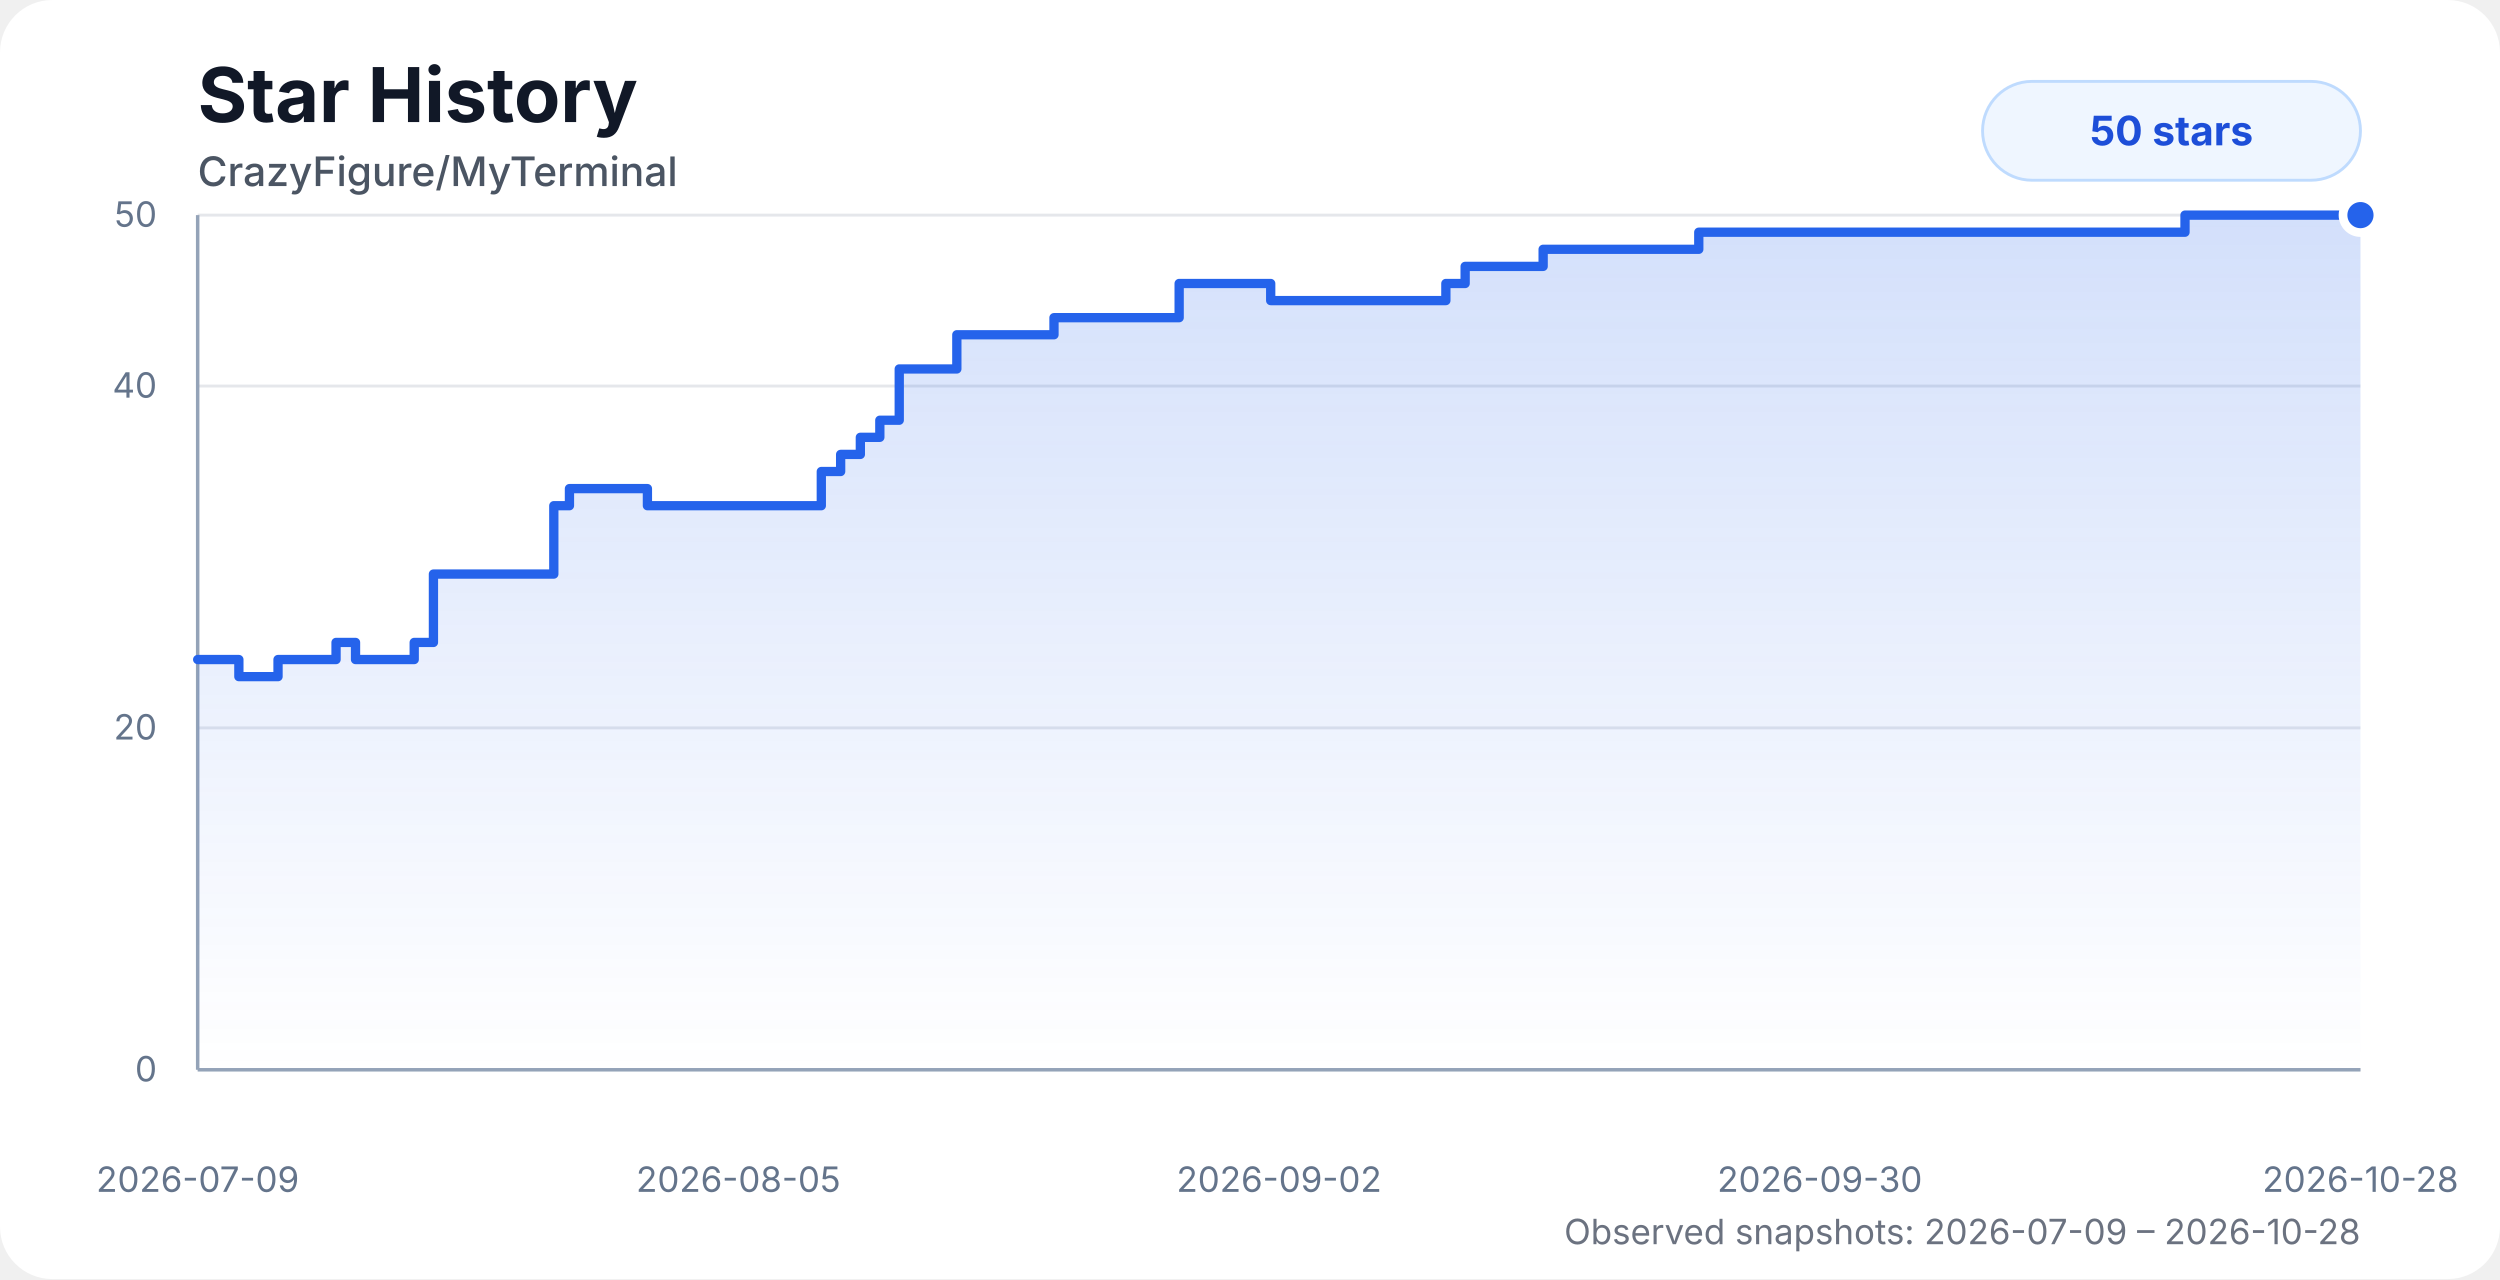
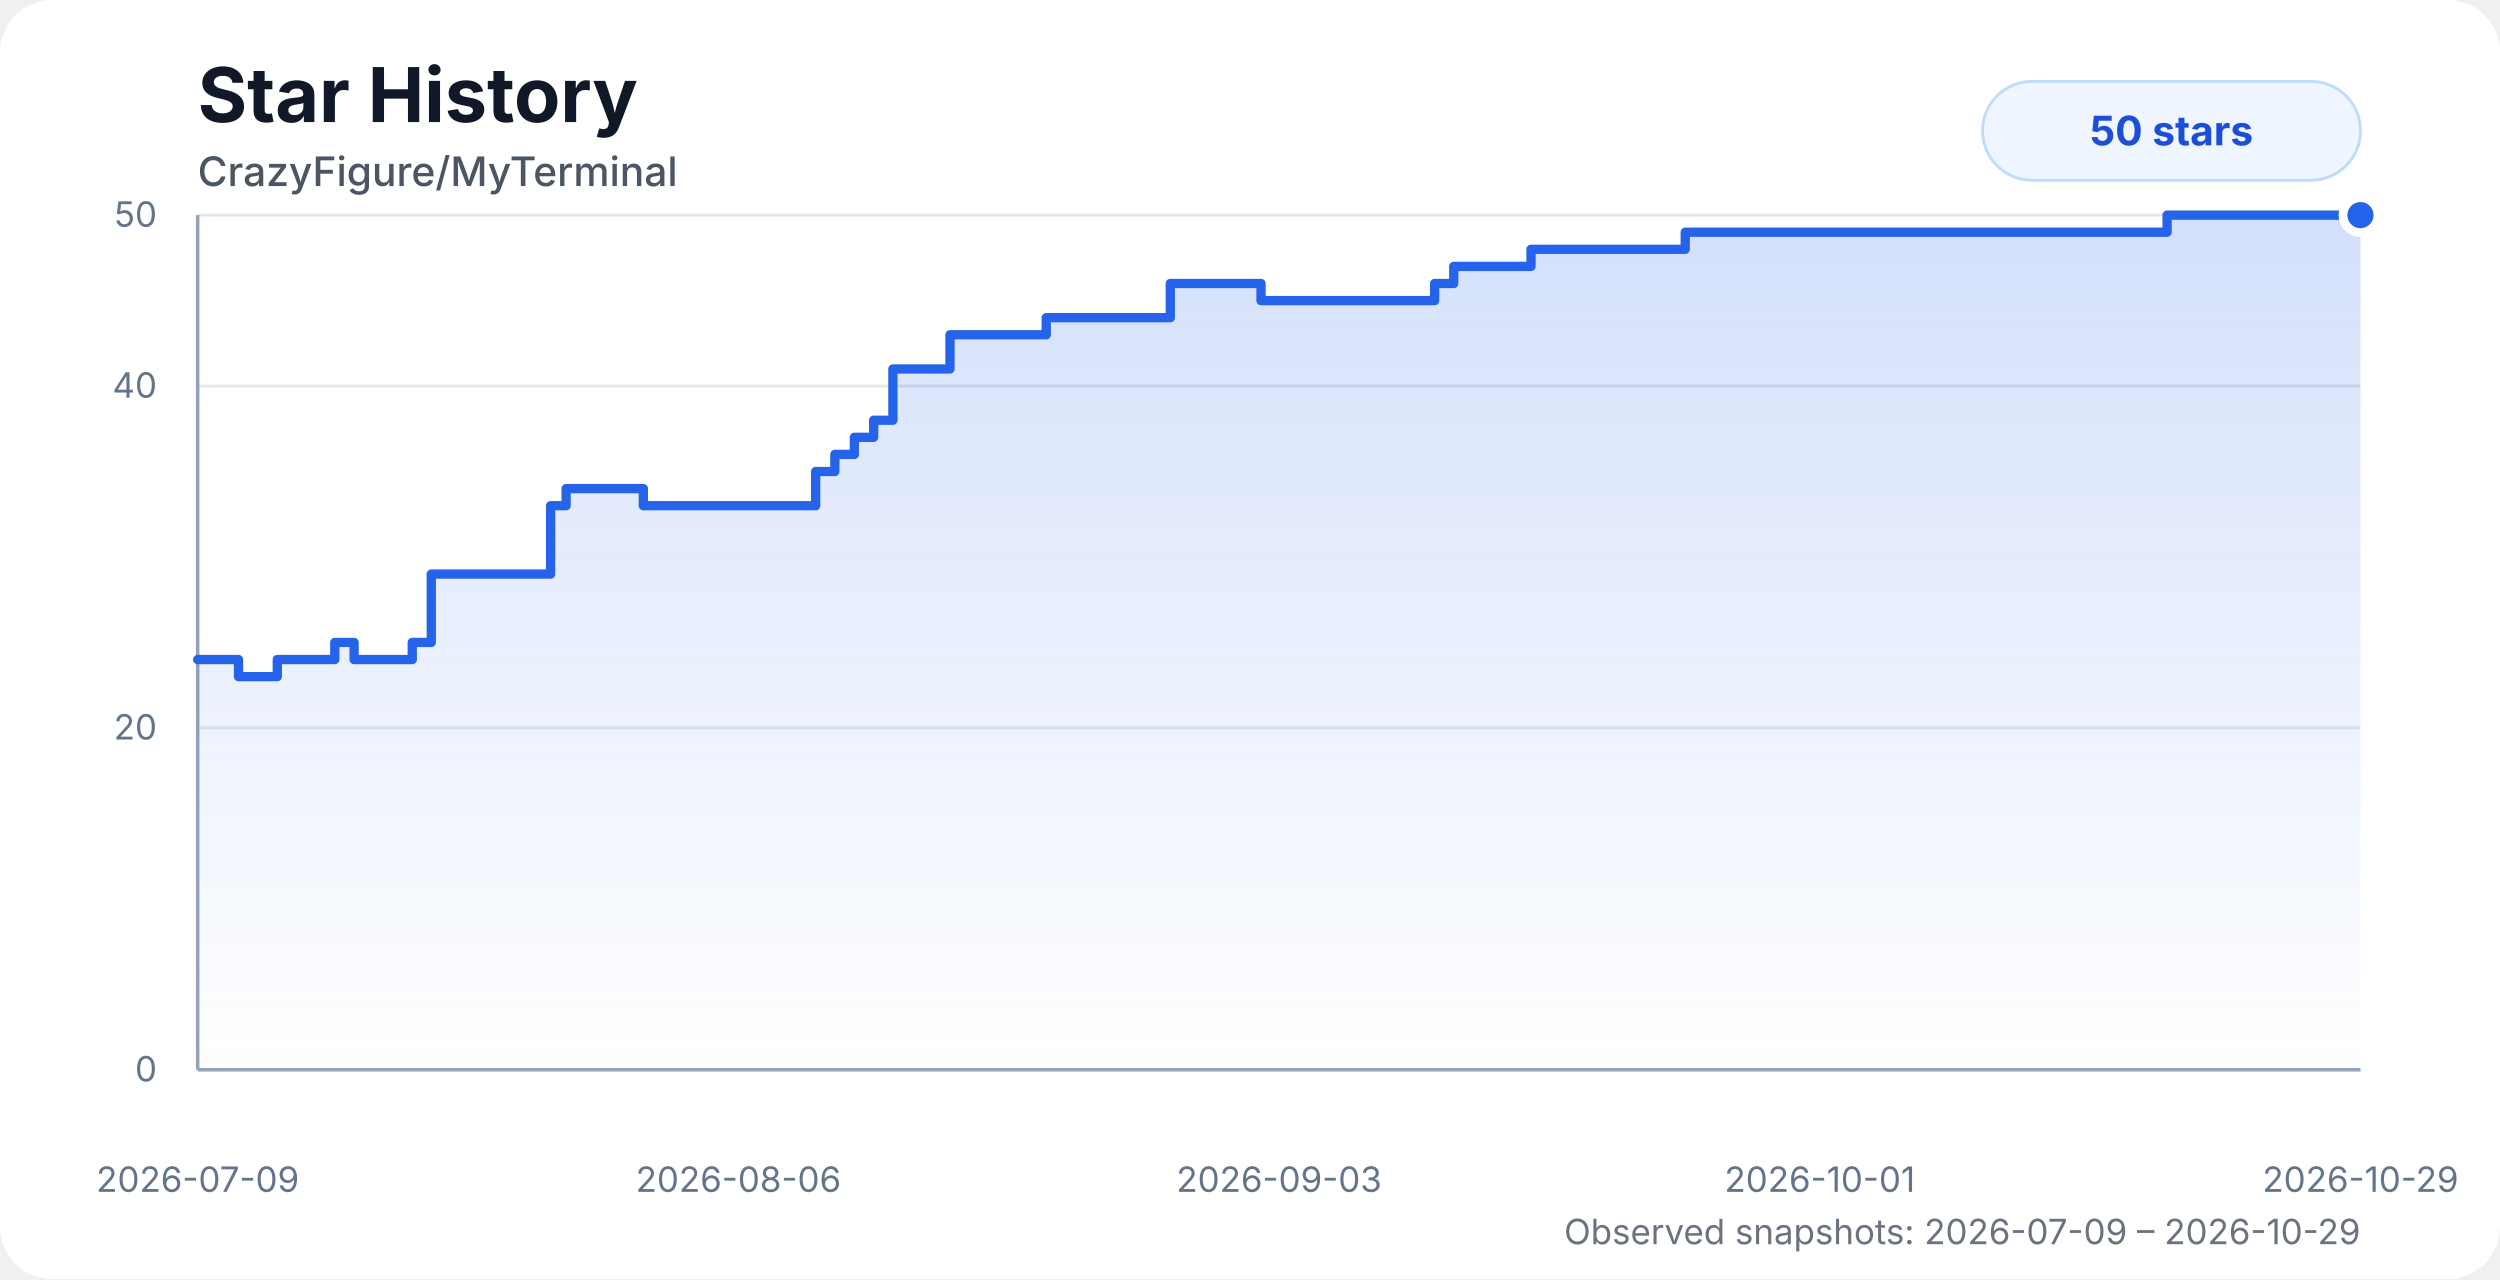
<svg xmlns="http://www.w3.org/2000/svg" width="860" height="440" viewBox="0 0 860 440" role="img" aria-labelledby="title desc">
  <style>
    .chart-bg { fill: #ffffff; }
    .title { fill: #111827; font: 700 26px system-ui, -apple-system, BlinkMacSystemFont, "Segoe UI", sans-serif; }
    .subtitle { fill: #4b5563; font: 500 14px system-ui, -apple-system, BlinkMacSystemFont, "Segoe UI", sans-serif; }
    .axis-label { fill: #64748b; font: 12px system-ui, -apple-system, BlinkMacSystemFont, "Segoe UI", sans-serif; }
    .grid { stroke: #e5e7eb; stroke-width: 1; }
    .axis { stroke: #94a3b8; stroke-width: 1.2; }
    .area { fill: url(#starGradient); opacity: 0.28; }
    .line { fill: none; stroke: #2563eb; stroke-width: 3.2; stroke-linecap: round; stroke-linejoin: round; }
    .dot { fill: #2563eb; stroke: #ffffff; stroke-width: 3; }
    .badge { fill: #eff6ff; stroke: #bfdbfe; }
    .badge-text { fill: #1d4ed8; font: 700 14px system-ui, -apple-system, BlinkMacSystemFont, "Segoe UI", sans-serif; }
    .status { fill: #6b7280; font: 12px system-ui, -apple-system, BlinkMacSystemFont, "Segoe UI", sans-serif; }
    @media (prefers-color-scheme: dark) {
      .chart-bg { fill: #0d1117; }
      .title { fill: #f8fafc; }
      .subtitle { fill: #cbd5e1; }
      .axis-label { fill: #94a3b8; }
      .grid { stroke: #1f2937; }
      .axis { stroke: #475569; }
      .dot { stroke: #0d1117; }
      .badge { fill: #172554; stroke: #1d4ed8; }
      .badge-text { fill: #bfdbfe; }
      .status { fill: #94a3b8; }
    }
  </style>
  <defs>
    <linearGradient id="starGradient" x1="0" x2="0" y1="0" y2="1">
      <stop offset="0%" stop-color="#2563eb" stop-opacity="0.72" />
      <stop offset="100%" stop-color="#2563eb" stop-opacity="0" />
    </linearGradient>
  </defs>
  <rect class="chart-bg" width="860" height="440" rx="18" />
  <text class="title" x="68" y="42">Star History</text>
  <text class="subtitle" x="68" y="64">CrazyFigure/MyTerminal</text>
  <g>
    <line class="grid" x1="68" y1="368" x2="812" y2="368" />
    <line class="grid" x1="68" y1="250.4" x2="812" y2="250.4" />
    <line class="grid" x1="68" y1="132.8" x2="812" y2="132.8" />
    <line class="grid" x1="68" y1="74" x2="812" y2="74" />
    <line class="axis" x1="68" y1="74" x2="68" y2="368" />
    <line class="axis" x1="68" y1="368" x2="812" y2="368" />
    <text class="axis-label" x="54" y="372" text-anchor="end">0</text>
    <text class="axis-label" x="54" y="254.4" text-anchor="end">20</text>
    <text class="axis-label" x="54" y="136.8" text-anchor="end">40</text>
    <text class="axis-label" x="54" y="78" text-anchor="end">50</text>
    <text class="axis-label" x="68" y="410" text-anchor="middle">2026-07-09</text>
-     <text class="axis-label" x="254" y="410" text-anchor="middle">2026-08-05</text>
-     <text class="axis-label" x="440" y="410" text-anchor="middle">2026-09-02</text>
-     <text class="axis-label" x="626" y="410" text-anchor="middle">2026-09-30</text>
-     <text class="axis-label" x="812" y="410" text-anchor="middle">2026-10-28</text>
+     <text class="axis-label" x="254" y="410" text-anchor="middle">2026-08-06</text>
+     <text class="axis-label" x="440" y="410" text-anchor="middle">2026-09-03</text>
+     <text class="axis-label" x="626" y="410" text-anchor="middle">2026-10-01</text>
+     <text class="axis-label" x="812" y="410" text-anchor="middle">2026-10-29</text>
  </g>
-   <path class="area" d="M 68 226.88 H 75.67 V 226.88 H 82.17 V 232.76 H 95.64 V 226.88 H 115.6 V 221 H 122.3 V 226.88 H 142.49 V 221 H 149.1 V 197.48 H 155.79 V 197.48 H 190.51 V 173.96 H 195.89 V 168.08 H 222.71 V 173.96 H 242.74 V 173.96 H 249.42 V 173.96 H 256.11 V 173.96 H 262.66 V 173.96 H 269.06 V 173.96 H 275.79 V 173.96 H 282.53 V 162.2 H 289.18 V 156.32 H 295.96 V 150.44 H 302.66 V 144.56 H 309.34 V 126.92 H 315.73 V 126.92 H 322.46 V 126.92 H 329.15 V 115.16 H 335.81 V 115.16 H 342.52 V 115.16 H 349.2 V 115.16 H 355.92 V 115.16 H 362.57 V 109.28 H 369.3 V 109.28 H 375.99 V 109.28 H 382.65 V 109.28 H 389.38 V 109.28 H 398.45 V 109.28 H 405.63 V 97.52 H 410.91 V 97.52 H 417.3 V 97.52 H 424.06 V 97.52 H 430.53 V 97.52 H 437.12 V 103.4 H 443.8 V 103.4 H 450.53 V 103.4 H 457.17 V 103.4 H 463.91 V 103.4 H 470.64 V 103.4 H 477.28 V 103.4 H 483.99 V 103.4 H 490.68 V 103.4 H 497.38 V 97.52 H 504.01 V 91.64 H 510.81 V 91.64 H 517.54 V 91.64 H 524.16 V 91.64 H 530.84 V 85.76 H 537.54 V 85.76 H 544.18 V 85.76 H 550.87 V 85.76 H 557.67 V 85.76 H 564.39 V 85.76 H 571.03 V 85.76 H 577.65 V 85.76 H 584.38 V 79.88 H 591.05 V 79.88 H 597.74 V 79.88 H 604.56 V 79.88 H 611.36 V 79.88 H 618.04 V 79.88 H 624.69 V 79.88 H 631.49 V 79.88 H 638.13 V 79.88 H 644.69 V 79.88 H 651.49 V 79.88 H 658.23 V 79.88 H 665.04 V 79.88 H 671.64 V 79.88 H 678.4 V 79.88 H 685.07 V 79.88 H 691.7 V 79.88 H 698.41 V 79.88 H 705.14 V 79.88 H 711.92 V 79.88 H 718.17 V 79.88 H 724.78 V 79.88 H 731.46 V 79.88 H 738.09 V 79.88 H 744.88 V 79.88 H 751.64 V 74 H 758.28 V 74 H 764.96 V 74 H 771.66 V 74 H 778.33 V 74 H 784.99 V 74 H 791.75 V 74 H 798.47 V 74 H 805.17 V 74 H 812 V 74 L 812 368 L 68 368 Z" />
-   <path class="line" d="M 68 226.88 H 75.67 V 226.88 H 82.17 V 232.76 H 95.64 V 226.88 H 115.6 V 221 H 122.3 V 226.88 H 142.49 V 221 H 149.1 V 197.48 H 155.79 V 197.48 H 190.51 V 173.96 H 195.89 V 168.08 H 222.71 V 173.96 H 242.74 V 173.96 H 249.42 V 173.96 H 256.11 V 173.96 H 262.66 V 173.96 H 269.06 V 173.96 H 275.79 V 173.96 H 282.53 V 162.2 H 289.18 V 156.32 H 295.96 V 150.44 H 302.66 V 144.56 H 309.34 V 126.92 H 315.73 V 126.92 H 322.46 V 126.92 H 329.15 V 115.16 H 335.81 V 115.16 H 342.52 V 115.16 H 349.2 V 115.16 H 355.92 V 115.16 H 362.57 V 109.28 H 369.3 V 109.28 H 375.99 V 109.28 H 382.65 V 109.28 H 389.38 V 109.28 H 398.45 V 109.28 H 405.63 V 97.52 H 410.91 V 97.52 H 417.3 V 97.52 H 424.06 V 97.52 H 430.53 V 97.52 H 437.12 V 103.4 H 443.8 V 103.4 H 450.53 V 103.4 H 457.17 V 103.4 H 463.91 V 103.4 H 470.64 V 103.4 H 477.28 V 103.4 H 483.99 V 103.4 H 490.68 V 103.4 H 497.38 V 97.52 H 504.01 V 91.64 H 510.81 V 91.64 H 517.54 V 91.64 H 524.16 V 91.64 H 530.84 V 85.76 H 537.54 V 85.76 H 544.18 V 85.76 H 550.87 V 85.76 H 557.67 V 85.76 H 564.39 V 85.76 H 571.03 V 85.76 H 577.65 V 85.76 H 584.38 V 79.88 H 591.05 V 79.88 H 597.74 V 79.88 H 604.56 V 79.88 H 611.36 V 79.88 H 618.04 V 79.88 H 624.69 V 79.88 H 631.49 V 79.88 H 638.13 V 79.88 H 644.69 V 79.88 H 651.49 V 79.88 H 658.23 V 79.88 H 665.04 V 79.88 H 671.64 V 79.88 H 678.4 V 79.88 H 685.07 V 79.88 H 691.7 V 79.88 H 698.41 V 79.88 H 705.14 V 79.88 H 711.92 V 79.88 H 718.17 V 79.88 H 724.78 V 79.88 H 731.46 V 79.88 H 738.09 V 79.88 H 744.88 V 79.88 H 751.64 V 74 H 758.28 V 74 H 764.96 V 74 H 771.66 V 74 H 778.33 V 74 H 784.99 V 74 H 791.75 V 74 H 798.47 V 74 H 805.17 V 74 H 812 V 74" />
+   <path class="area" d="M 68 226.88 H 75.6 V 226.88 H 82.05 V 232.76 H 95.39 V 226.88 H 115.17 V 221 H 121.81 V 226.88 H 141.82 V 221 H 148.36 V 197.48 H 155 V 197.48 H 189.41 V 173.96 H 194.74 V 168.08 H 221.31 V 173.96 H 241.16 V 173.96 H 247.78 V 173.96 H 254.41 V 173.96 H 260.91 V 173.96 H 267.25 V 173.96 H 273.91 V 173.96 H 280.59 V 162.2 H 287.19 V 156.32 H 293.9 V 150.44 H 300.54 V 144.56 H 307.16 V 126.92 H 313.5 V 126.92 H 320.16 V 126.92 H 326.79 V 115.16 H 333.4 V 115.16 H 340.04 V 115.16 H 346.66 V 115.16 H 353.32 V 115.16 H 359.91 V 109.28 H 366.58 V 109.28 H 373.21 V 109.28 H 379.81 V 109.28 H 386.48 V 109.28 H 395.47 V 109.28 H 402.58 V 97.52 H 407.82 V 97.52 H 414.15 V 97.52 H 420.85 V 97.52 H 427.26 V 97.52 H 433.79 V 103.4 H 440.41 V 103.4 H 447.08 V 103.4 H 453.66 V 103.4 H 460.34 V 103.4 H 467.01 V 103.4 H 473.59 V 103.4 H 480.24 V 103.4 H 486.87 V 103.4 H 493.51 V 97.52 H 500.08 V 91.64 H 506.82 V 91.64 H 513.49 V 91.64 H 520.04 V 91.64 H 526.67 V 85.76 H 533.3 V 85.76 H 539.89 V 85.76 H 546.51 V 85.76 H 553.26 V 85.76 H 559.92 V 85.76 H 566.49 V 85.76 H 573.05 V 85.76 H 579.72 V 79.88 H 586.33 V 79.88 H 592.96 V 79.88 H 599.72 V 79.88 H 606.46 V 79.88 H 613.08 V 79.88 H 619.67 V 79.88 H 626.4 V 79.88 H 632.98 V 79.88 H 639.49 V 79.88 H 646.23 V 79.88 H 652.91 V 79.88 H 659.66 V 79.88 H 666.2 V 79.88 H 672.89 V 79.88 H 679.5 V 79.88 H 686.08 V 79.88 H 692.72 V 79.88 H 699.39 V 79.88 H 706.11 V 79.88 H 712.31 V 79.88 H 718.85 V 79.88 H 725.48 V 79.88 H 732.04 V 79.88 H 738.78 V 79.88 H 745.48 V 74 H 752.05 V 74 H 758.67 V 74 H 765.31 V 74 H 771.92 V 74 H 778.52 V 74 H 785.22 V 74 H 791.89 V 74 H 798.52 V 74 H 805.29 V 74 H 812 V 74 L 812 368 L 68 368 Z" />
+   <path class="line" d="M 68 226.88 H 75.6 V 226.88 H 82.05 V 232.76 H 95.39 V 226.88 H 115.17 V 221 H 121.81 V 226.88 H 141.82 V 221 H 148.36 V 197.48 H 155 V 197.48 H 189.41 V 173.96 H 194.74 V 168.08 H 221.31 V 173.96 H 241.16 V 173.96 H 247.78 V 173.96 H 254.41 V 173.96 H 260.91 V 173.96 H 267.25 V 173.96 H 273.91 V 173.96 H 280.59 V 162.2 H 287.19 V 156.32 H 293.9 V 150.44 H 300.54 V 144.56 H 307.16 V 126.92 H 313.5 V 126.92 H 320.16 V 126.92 H 326.79 V 115.16 H 333.4 V 115.16 H 340.04 V 115.16 H 346.66 V 115.16 H 353.32 V 115.16 H 359.91 V 109.28 H 366.58 V 109.28 H 373.21 V 109.28 H 379.81 V 109.28 H 386.48 V 109.28 H 395.47 V 109.28 H 402.58 V 97.52 H 407.82 V 97.52 H 414.15 V 97.52 H 420.85 V 97.52 H 427.26 V 97.52 H 433.79 V 103.4 H 440.41 V 103.4 H 447.08 V 103.4 H 453.66 V 103.4 H 460.34 V 103.4 H 467.01 V 103.4 H 473.59 V 103.4 H 480.24 V 103.4 H 486.87 V 103.4 H 493.51 V 97.52 H 500.08 V 91.64 H 506.82 V 91.64 H 513.49 V 91.64 H 520.04 V 91.64 H 526.67 V 85.76 H 533.3 V 85.76 H 539.89 V 85.76 H 546.51 V 85.76 H 553.26 V 85.76 H 559.92 V 85.76 H 566.49 V 85.76 H 573.05 V 85.76 H 579.72 V 79.88 H 586.33 V 79.88 H 592.96 V 79.88 H 599.72 V 79.88 H 606.46 V 79.88 H 613.08 V 79.88 H 619.67 V 79.88 H 626.4 V 79.88 H 632.98 V 79.88 H 639.49 V 79.88 H 646.23 V 79.88 H 652.91 V 79.88 H 659.66 V 79.88 H 666.2 V 79.88 H 672.89 V 79.88 H 679.5 V 79.88 H 686.08 V 79.88 H 692.72 V 79.88 H 699.39 V 79.88 H 706.11 V 79.88 H 712.31 V 79.88 H 718.85 V 79.88 H 725.48 V 79.88 H 732.04 V 79.88 H 738.78 V 79.88 H 745.48 V 74 H 752.05 V 74 H 758.67 V 74 H 765.31 V 74 H 771.92 V 74 H 778.52 V 74 H 785.22 V 74 H 791.89 V 74 H 798.52 V 74 H 805.29 V 74 H 812 V 74" />
  <circle class="dot" cx="812" cy="74" r="6" />
  <rect class="badge" x="682" y="28" width="130" height="34" rx="17" />
  <text class="badge-text" x="747" y="50" text-anchor="middle">50 stars</text>
-   <text class="status" x="812" y="428" text-anchor="end">Observed snapshots: 2026-07-09 – 2026-10-28</text>
+   <text class="status" x="812" y="428" text-anchor="end">Observed snapshots: 2026-07-09 – 2026-10-29</text>
</svg>
